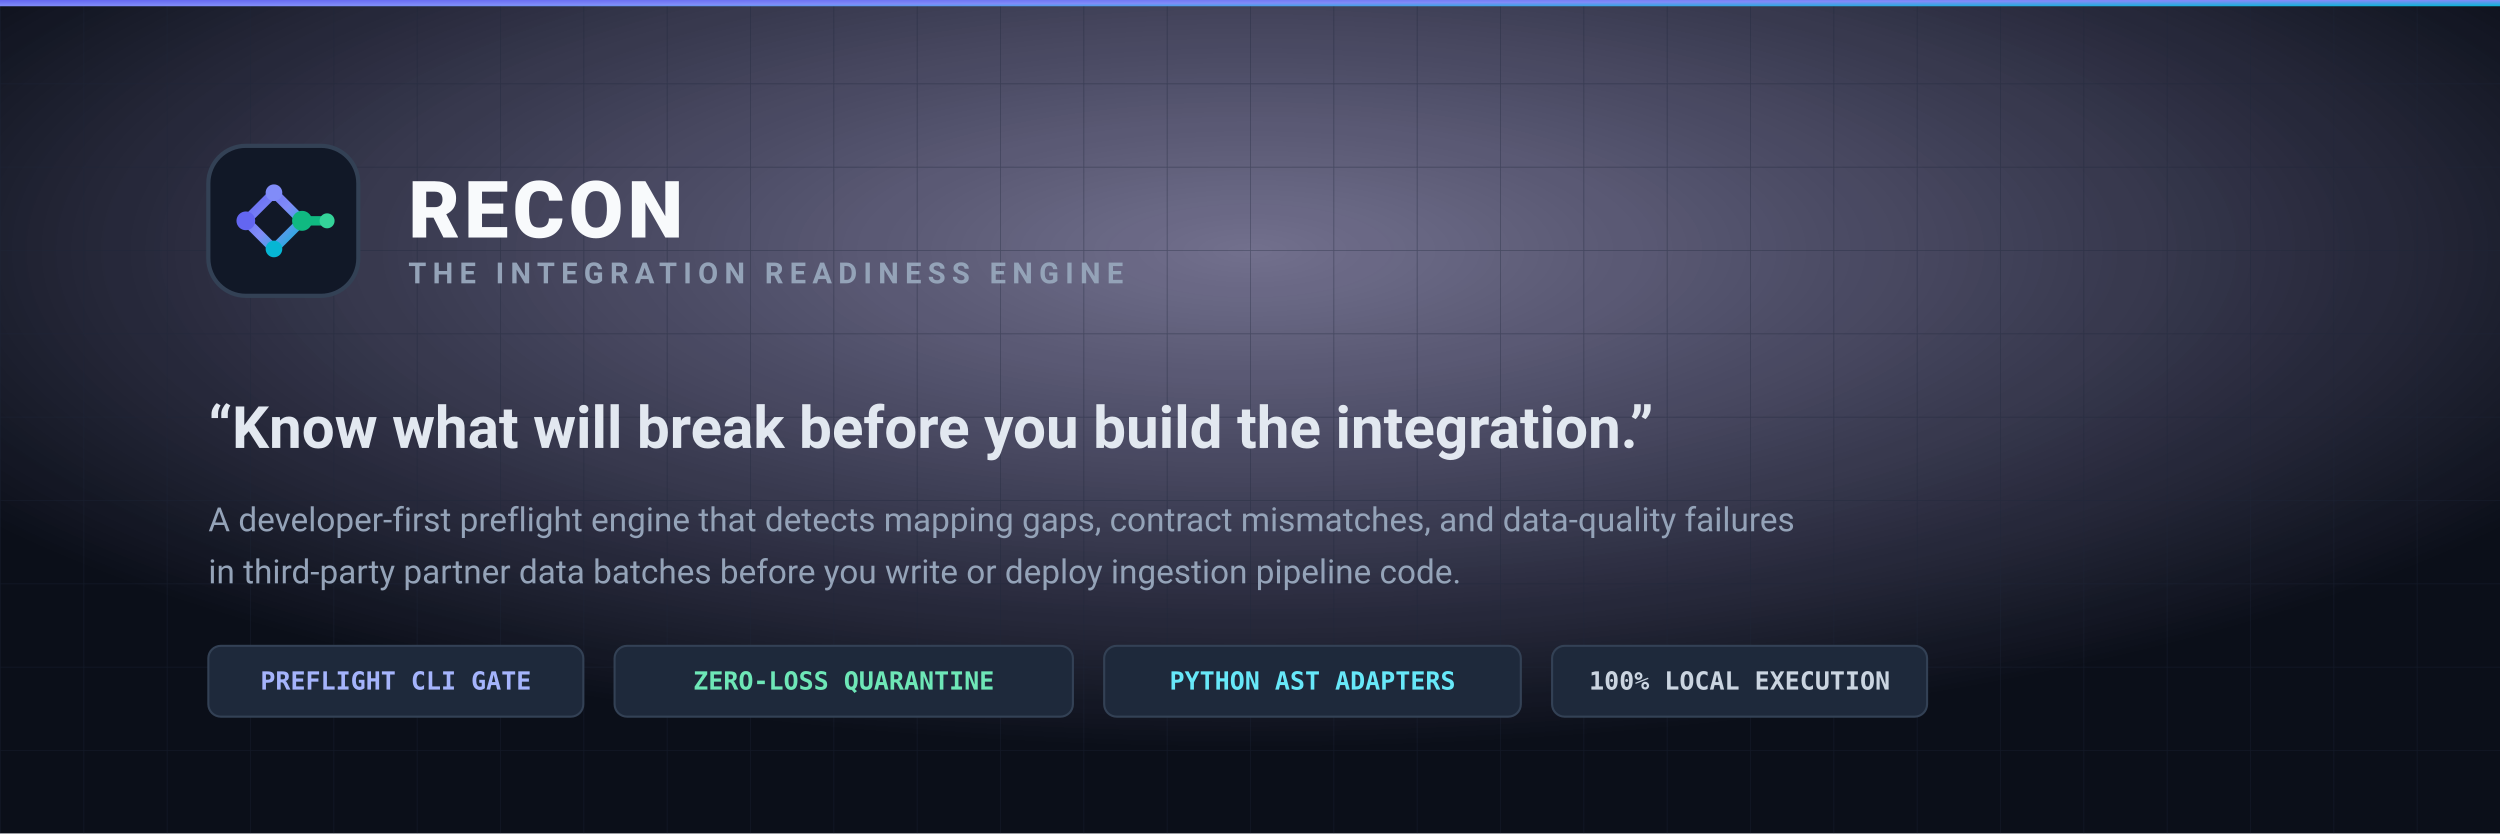
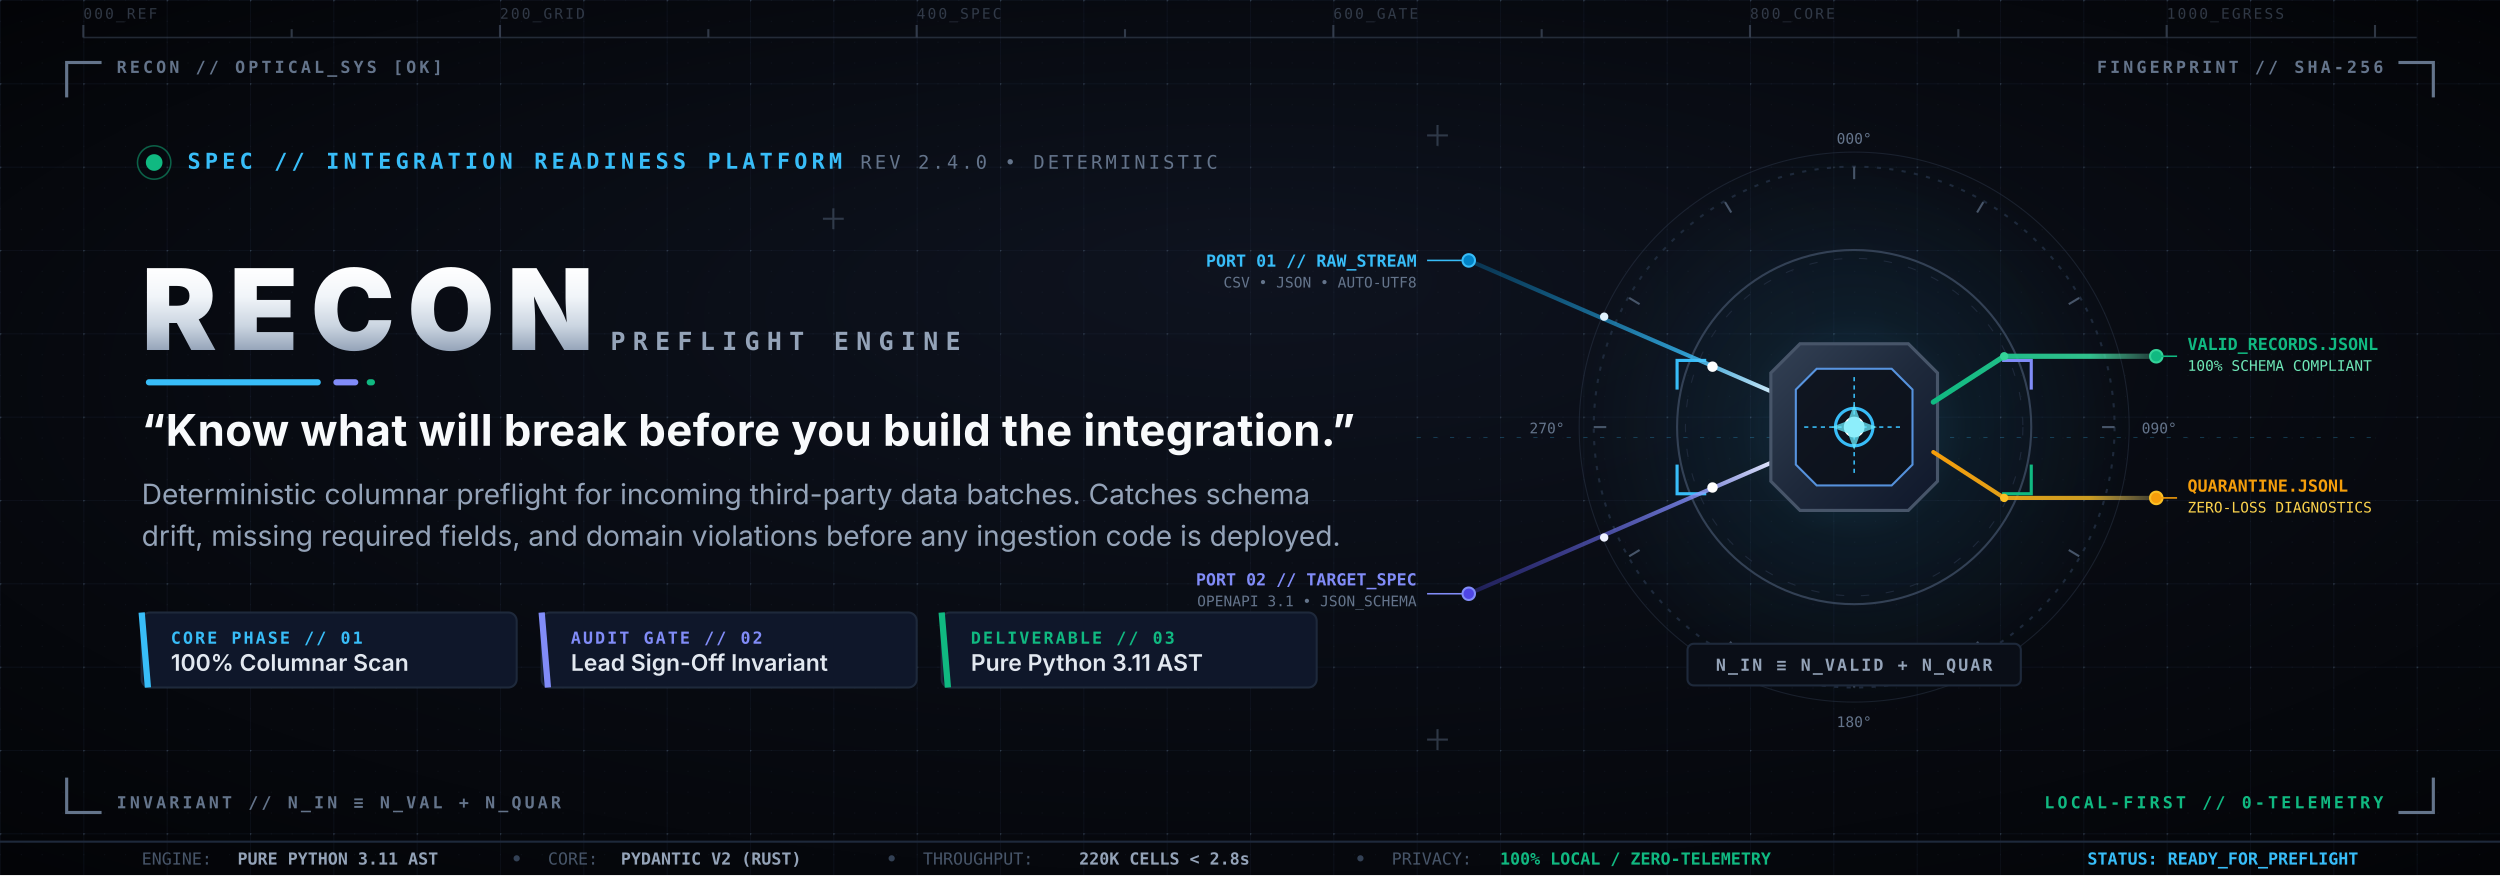
- <svg xmlns="http://www.w3.org/2000/svg" viewBox="0 0 1200 400" width="1200" height="400" role="img" aria-label="Recon Banner">
+ <svg xmlns="http://www.w3.org/2000/svg" viewBox="0 0 1200 420" width="1200" height="420" role="img" aria-label="Recon — The Integration Readiness Engine">
  <defs>
-     <linearGradient id="bannerGrad" x1="0%" y1="0%" x2="100%" y2="100%">
-       <stop offset="0%" stop-color="#6366F1" />
-       <stop offset="50%" stop-color="#818CF8" />
-       <stop offset="100%" stop-color="#06B6D4" />
-     </linearGradient>
-     <radialGradient id="ambientGlow" cx="50%" cy="30%" r="60%">
-       <stop offset="0%" stop-color="#1E1B4B" stop-opacity="0.6" />
-       <stop offset="100%" stop-color="#0B0F19" stop-opacity="1" />
+     <radialGradient id="vfxCanvasGrad" cx="50%" cy="50%" r="70%" fx="50%" fy="30%">
+       <stop offset="0%" stop-color="#0E131F" />
+       <stop offset="55%" stop-color="#080B12" />
+       <stop offset="100%" stop-color="#030407" />
    </radialGradient>
-     <pattern id="grid" width="40" height="40" patternUnits="userSpaceOnUse">
-       <path d="M 40 0 L 0 0 0 40" fill="none" stroke="#1E293B" stroke-width="0.75" stroke-opacity="0.4" />
+     <linearGradient id="titaniumGrad" x1="0%" y1="0%" x2="0%" y2="100%">
+       <stop offset="0%" stop-color="#FFFFFF" />
+       <stop offset="35%" stop-color="#F1F5F9" />
+       <stop offset="70%" stop-color="#CBD5E1" />
+       <stop offset="100%" stop-color="#94A3B8" />
+     </linearGradient>
+     <linearGradient id="laserEmerald" x1="0%" y1="0%" x2="100%" y2="0%">
+       <stop offset="0%" stop-color="#10B981" stop-opacity="1" />
+       <stop offset="70%" stop-color="#34D399" stop-opacity="0.9" />
+       <stop offset="100%" stop-color="#6EE7B7" stop-opacity="0.2" />
+     </linearGradient>
+     <linearGradient id="laserAmber" x1="0%" y1="0%" x2="100%" y2="0%">
+       <stop offset="0%" stop-color="#F59E0B" stop-opacity="1" />
+       <stop offset="70%" stop-color="#FBBF24" stop-opacity="0.8" />
+       <stop offset="100%" stop-color="#FDE68A" stop-opacity="0.2" />
+     </linearGradient>
+     <linearGradient id="portCyan" x1="0%" y1="0%" x2="100%" y2="100%">
+       <stop offset="0%" stop-color="#0284C7" stop-opacity="0.3" />
+       <stop offset="70%" stop-color="#38BDF8" stop-opacity="0.8" />
+       <stop offset="100%" stop-color="#E0F2FE" stop-opacity="1" />
+     </linearGradient>
+     <linearGradient id="portIndigo" x1="0%" y1="100%" x2="100%" y2="0%">
+       <stop offset="0%" stop-color="#4F46E5" stop-opacity="0.3" />
+       <stop offset="70%" stop-color="#818CF8" stop-opacity="0.8" />
+       <stop offset="100%" stop-color="#EEF2FF" stop-opacity="1" />
+     </linearGradient>
+     <linearGradient id="anamorphicFlare" x1="0%" y1="0%" x2="100%" y2="0%">
+       <stop offset="0%" stop-color="#38BDF8" stop-opacity="0" />
+       <stop offset="30%" stop-color="#38BDF8" stop-opacity="0.15" />
+       <stop offset="50%" stop-color="#60A5FA" stop-opacity="0.4" />
+       <stop offset="70%" stop-color="#818CF8" stop-opacity="0.15" />
+       <stop offset="100%" stop-color="#818CF8" stop-opacity="0" />
+     </linearGradient>
+     <pattern id="coordGrid" width="40" height="40" patternUnits="userSpaceOnUse">
+       <path d="M 40 0 L 0 0 0 40" fill="none" stroke="#1E293B" stroke-width="0.5" stroke-opacity="0.45" />
+       <circle cx="0" cy="0" r="0.75" fill="#475569" fill-opacity="0.6" />
    </pattern>
+     <pattern id="microMesh" width="10" height="10" patternUnits="userSpaceOnUse">
+       <circle cx="0" cy="0" r="0.4" fill="#334155" fill-opacity="0.35" />
+     </pattern>
+     <linearGradient id="bezelGrad" x1="0%" y1="0%" x2="100%" y2="100%">
+       <stop offset="0%" stop-color="#334155" />
+       <stop offset="50%" stop-color="#1E293B" />
+       <stop offset="100%" stop-color="#0F172A" />
+     </linearGradient>
+     <radialGradient id="coreGlow" cx="50%" cy="50%" r="50%">
+       <stop offset="0%" stop-color="#38BDF8" stop-opacity="0.6" />
+       <stop offset="40%" stop-color="#38BDF8" stop-opacity="0.2" />
+       <stop offset="100%" stop-color="#38BDF8" stop-opacity="0" />
+     </radialGradient>
  </defs>
-   <rect width="1200" height="400" fill="url(#ambientGlow)" />
-   <rect width="1200" height="400" fill="url(#grid)" />
-   <rect width="1200" height="3" fill="url(#bannerGrad)" />
-   <g transform="translate(100, 70)">
+   <rect width="1200" height="420" fill="url(#vfxCanvasGrad)" />
+   <rect width="1200" height="420" fill="url(#coordGrid)" />
+   <rect width="1200" height="420" fill="url(#microMesh)" />
+   <line x1="0" y1="210" x2="1200" y2="210" stroke="url(#anamorphicFlare)" stroke-width="1" />
+   <line x1="680" y1="210" x2="1140" y2="210" stroke="#38BDF8" stroke-width="0.5" stroke-opacity="0.25" stroke-dasharray="2, 6" />
+   <g opacity="0.45">
+     <line x1="40" y1="18" x2="1160" y2="18" stroke="#475569" stroke-width="0.75" />
+     <path d="M 40 12 L 40 18 M 140 14 L 140 18 M 240 12 L 240 18 M 340 14 L 340 18 M 440 12 L 440 18 M 540 14 L 540 18 M 640 12 L 640 18 M 740 14 L 740 18 M 840 12 L 840 18 M 940 14 L 940 18 M 1040 12 L 1040 18 M 1140 12 L 1140 18" stroke="#64748B" stroke-width="1" />
+     <text x="40" y="9" font-family="'SF Mono', 'JetBrains Mono', Consolas, monospace" font-size="7" fill="#64748B" letter-spacing="1">000_REF</text>
+     <text x="240" y="9" font-family="'SF Mono', 'JetBrains Mono', Consolas, monospace" font-size="7" fill="#64748B" letter-spacing="1">200_GRID</text>
+     <text x="440" y="9" font-family="'SF Mono', 'JetBrains Mono', Consolas, monospace" font-size="7" fill="#64748B" letter-spacing="1">400_SPEC</text>
+     <text x="640" y="9" font-family="'SF Mono', 'JetBrains Mono', Consolas, monospace" font-size="7" fill="#64748B" letter-spacing="1">600_GATE</text>
+     <text x="840" y="9" font-family="'SF Mono', 'JetBrains Mono', Consolas, monospace" font-size="7" fill="#64748B" letter-spacing="1">800_CORE</text>
+     <text x="1040" y="9" font-family="'SF Mono', 'JetBrains Mono', Consolas, monospace" font-size="7" fill="#64748B" letter-spacing="1">1000_EGRESS</text>
+   </g>
+   <path d="M 32 46 L 32 30 L 48 30" fill="none" stroke="#64748B" stroke-width="1.5" stroke-linecap="square" />
+   <text x="56" y="35" font-family="'SF Mono', 'JetBrains Mono', Consolas, monospace" font-size="8" font-weight="600" fill="#64748B" letter-spacing="1.5">RECON // OPTICAL_SYS [OK]</text>
+   <path d="M 1168 46 L 1168 30 L 1152 30" fill="none" stroke="#64748B" stroke-width="1.5" stroke-linecap="square" />
+   <text x="1144" y="35" font-family="'SF Mono', 'JetBrains Mono', Consolas, monospace" font-size="8" font-weight="600" fill="#64748B" letter-spacing="1.5" text-anchor="end">FINGERPRINT // SHA-256</text>
+   <path d="M 32 374 L 32 390 L 48 390" fill="none" stroke="#64748B" stroke-width="1.5" stroke-linecap="square" />
+   <text x="56" y="388" font-family="'SF Mono', 'JetBrains Mono', Consolas, monospace" font-size="8" font-weight="600" fill="#64748B" letter-spacing="1.5">INVARIANT // N_IN ≡ N_VAL + N_QUAR</text>
+   <path d="M 1168 374 L 1168 390 L 1152 390" fill="none" stroke="#64748B" stroke-width="1.5" stroke-linecap="square" />
+   <text x="1144" y="388" font-family="'SF Mono', 'JetBrains Mono', Consolas, monospace" font-size="8" font-weight="600" fill="#10B981" letter-spacing="1.5" text-anchor="end">LOCAL-FIRST // 0-TELEMETRY</text>
+   <g stroke="#475569" stroke-width="1" opacity="0.6">
+     <path d="M 395 105 L 405 105 M 400 100 L 400 110" />
+     <path d="M 395 315 L 405 315 M 400 310 L 400 320" />
+     <path d="M 685 65 L 695 65 M 690 60 L 690 70" />
+     <path d="M 685 355 L 695 355 M 690 350 L 690 360" />
+   </g>
+   <g transform="translate(68, 72)">
    <g transform="translate(0, 0)">
-       <rect width="72" height="72" rx="18" fill="#111827" stroke="#334155" stroke-width="2" />
-       <path d="M 18 36 L 31.5 22.5 L 45 36 L 31.5 49.5 Z" fill="none" stroke="url(#bannerGrad)" stroke-width="4.5" stroke-linejoin="round" />
-       <line x1="45" y1="36" x2="57" y2="36" stroke="#10B981" stroke-width="4.5" stroke-linecap="round" />
-       <circle cx="18" cy="36" r="4.5" fill="#6366F1" />
-       <circle cx="31.5" cy="22.5" r="4" fill="#818CF8" />
-       <circle cx="31.5" cy="49.5" r="4" fill="#06B6D4" />
-       <circle cx="45" cy="36" r="4.8" fill="#10B981" />
-       <circle cx="57" cy="36" r="3.6" fill="#34D399" />
-     </g>
-     <text x="96" y="44" font-family="system-ui, -apple-system, 'Segoe UI', Roboto, sans-serif" font-size="38" font-weight="900" fill="#F8FAFC" letter-spacing="2">RECON</text>
-     <text x="96" y="66" font-family="system-ui, -apple-system, 'Segoe UI', Roboto, sans-serif" font-size="14" font-weight="700" fill="#94A3B8" letter-spacing="3">THE INTEGRATION READINESS ENGINE</text>
-     <text x="0" y="145" font-family="system-ui, -apple-system, 'Segoe UI', Roboto, sans-serif" font-size="28" font-weight="700" fill="#E2E8F0">
-       “Know what will break before you build the integration.”
-     </text>
-     <text x="0" y="185" font-family="system-ui, -apple-system, 'Segoe UI', Roboto, sans-serif" font-size="16" font-weight="400" fill="#94A3B8">
-       A developer-first preflight engine that detects mapping gaps, contract mismatches, and data-quality failures
-     </text>
-     <text x="0" y="210" font-family="system-ui, -apple-system, 'Segoe UI', Roboto, sans-serif" font-size="16" font-weight="400" fill="#94A3B8">
-       in third-party partner data batches before you write or deploy ingestion pipeline code.
-     </text>
-     <g transform="translate(0, 240)">
-       <rect x="0" y="0" width="180" height="34" rx="6" fill="#1E293B" stroke="#334155" stroke-width="1" />
-       <text x="90" y="21" font-family="'SF Mono', Menlo, Consolas, monospace" font-size="12" font-weight="600" fill="#A5B4FC" text-anchor="middle">PREFLIGHT CLI GATE</text>
-       <rect x="195" y="0" width="220" height="34" rx="6" fill="#1E293B" stroke="#334155" stroke-width="1" />
-       <text x="305" y="21" font-family="'SF Mono', Menlo, Consolas, monospace" font-size="12" font-weight="600" fill="#6EE7B7" text-anchor="middle">ZERO-LOSS QUARANTINE</text>
-       <rect x="430" y="0" width="200" height="34" rx="6" fill="#1E293B" stroke="#334155" stroke-width="1" />
-       <text x="530" y="21" font-family="'SF Mono', Menlo, Consolas, monospace" font-size="12" font-weight="600" fill="#67E8F9" text-anchor="middle">PYTHON AST ADAPTERS</text>
-       <rect x="645" y="0" width="180" height="34" rx="6" fill="#1E293B" stroke="#334155" stroke-width="1" />
-       <text x="735" y="21" font-family="'SF Mono', Menlo, Consolas, monospace" font-size="12" font-weight="600" fill="#CBD5E1" text-anchor="middle">100% LOCAL EXECUTION</text>
+       <circle cx="6" cy="6" r="4" fill="#10B981" />
+       <circle cx="6" cy="6" r="8" fill="none" stroke="#10B981" stroke-width="0.75" opacity="0.5" />
+       <text x="22" y="9" font-family="'SF Mono', 'JetBrains Mono', Consolas, monospace" font-size="10.5" font-weight="700" fill="#38BDF8" letter-spacing="2">
+         SPEC // INTEGRATION READINESS PLATFORM
+       </text>
+       <text x="345" y="9" font-family="'SF Mono', 'JetBrains Mono', Consolas, monospace" font-size="9" fill="#64748B" letter-spacing="1.5">
+         REV 2.4.0 • DETERMINISTIC
+       </text>
+     </g>
+     <g transform="translate(0, 52)">
+       <text x="0" y="44" font-family="system-ui, -apple-system, 'Inter', 'Segoe UI', Roboto, sans-serif" font-size="54" font-weight="900" fill="url(#titaniumGrad)" letter-spacing="6">
+         RECON
+       </text>
+       <rect x="2" y="58" width="84" height="3" fill="#38BDF8" rx="1.5" />
+       <rect x="92" y="58" width="12" height="3" fill="#818CF8" rx="1.5" />
+       <rect x="108" y="58" width="4" height="3" fill="#10B981" rx="1.5" />
+       <text x="225" y="44" font-family="'SF Mono', 'JetBrains Mono', Consolas, monospace" font-size="12" font-weight="600" fill="#94A3B8" letter-spacing="3.5">
+         PREFLIGHT ENGINE
+       </text>
+     </g>
+     <g transform="translate(0, 142)">
+       <text x="0" y="0" font-family="system-ui, -apple-system, 'Inter', 'Segoe UI', Roboto, sans-serif" font-size="21" font-weight="700" fill="#F8FAFC" letter-spacing="0.2">
+         “Know what will break before you build the integration.”
+       </text>
+       <text x="0" y="28" font-family="system-ui, -apple-system, 'Inter', 'Segoe UI', Roboto, sans-serif" font-size="13.5" font-weight="400" fill="#94A3B8">
+         Deterministic columnar preflight for incoming third-party data batches. Catches schema
+       </text>
+       <text x="0" y="48" font-family="system-ui, -apple-system, 'Inter', 'Segoe UI', Roboto, sans-serif" font-size="13.5" font-weight="400" fill="#94A3B8">
+         drift, missing required fields, and domain violations before any ingestion code is deployed.
+       </text>
+     </g>
+     <g transform="translate(0, 222)">
+       <g transform="translate(0, 0)">
+         <rect width="180" height="36" rx="4" fill="#0F172A" stroke="#1E293B" stroke-width="1" />
+         <line x1="0" y1="0" x2="3" y2="36" stroke="#38BDF8" stroke-width="3" />
+         <text x="14" y="15" font-family="'SF Mono', 'JetBrains Mono', Consolas, monospace" font-size="8" font-weight="700" fill="#38BDF8" letter-spacing="1">CORE PHASE // 01</text>
+         <text x="14" y="28" font-family="system-ui, -apple-system, sans-serif" font-size="11" font-weight="600" fill="#E2E8F0">100% Columnar Scan</text>
+       </g>
+       <g transform="translate(192, 0)">
+         <rect width="180" height="36" rx="4" fill="#0F172A" stroke="#1E293B" stroke-width="1" />
+         <line x1="0" y1="0" x2="3" y2="36" stroke="#818CF8" stroke-width="3" />
+         <text x="14" y="15" font-family="'SF Mono', 'JetBrains Mono', Consolas, monospace" font-size="8" font-weight="700" fill="#818CF8" letter-spacing="1">AUDIT GATE // 02</text>
+         <text x="14" y="28" font-family="system-ui, -apple-system, sans-serif" font-size="11" font-weight="600" fill="#E2E8F0">Lead Sign-Off Invariant</text>
+       </g>
+       <g transform="translate(384, 0)">
+         <rect width="180" height="36" rx="4" fill="#0F172A" stroke="#1E293B" stroke-width="1" />
+         <line x1="0" y1="0" x2="3" y2="36" stroke="#10B981" stroke-width="3" />
+         <text x="14" y="15" font-family="'SF Mono', 'JetBrains Mono', Consolas, monospace" font-size="8" font-weight="700" fill="#10B981" letter-spacing="1">DELIVERABLE // 03</text>
+         <text x="14" y="28" font-family="system-ui, -apple-system, sans-serif" font-size="11" font-weight="600" fill="#E2E8F0">Pure Python 3.11 AST</text>
+       </g>
+     </g>
+   </g>
+   <g transform="translate(890, 205)">
+     <circle cx="0" cy="0" r="135" fill="url(#coreGlow)" opacity="0.4" />
+     <circle cx="0" cy="0" r="125" fill="none" stroke="#1E293B" stroke-width="1" stroke-dasharray="2, 4" />
+     <circle cx="0" cy="0" r="132" fill="none" stroke="#334155" stroke-width="0.5" opacity="0.4" />
+     <text x="0" y="-136" font-family="'SF Mono', Consolas, monospace" font-size="7" fill="#64748B" text-anchor="middle">000°</text>
+     <text x="138" y="3" font-family="'SF Mono', Consolas, monospace" font-size="7" fill="#64748B" text-anchor="start">090°</text>
+     <text x="0" y="144" font-family="'SF Mono', Consolas, monospace" font-size="7" fill="#64748B" text-anchor="middle">180°</text>
+     <text x="-139" y="3" font-family="'SF Mono', Consolas, monospace" font-size="7" fill="#64748B" text-anchor="end">270°</text>
+     <g stroke="#475569" stroke-width="1">
+       <line x1="0" y1="-125" x2="0" y2="-119" />
+       <line x1="62" y1="-108" x2="59" y2="-103" />
+       <line x1="108" y1="-62" x2="103" y2="-59" />
+       <line x1="125" y1="0" x2="119" y2="0" />
+       <line x1="108" y1="62" x2="103" y2="59" />
+       <line x1="62" y1="108" x2="59" y2="103" />
+       <line x1="0" y1="125" x2="0" y2="119" />
+       <line x1="-62" y1="108" x2="-59" y2="103" />
+       <line x1="-108" y1="62" x2="-103" y2="59" />
+       <line x1="-125" y1="0" x2="-119" y2="0" />
+       <line x1="-108" y1="-62" x2="-103" y2="-59" />
+       <line x1="-62" y1="-108" x2="-59" y2="-103" />
+     </g>
+     <circle cx="0" cy="0" r="85" fill="none" stroke="#334155" stroke-width="1" />
+     <circle cx="0" cy="0" r="81" fill="none" stroke="#1E293B" stroke-width="0.5" stroke-dasharray="4, 8" />
+     <path d="M -85 -18 L -85 -32 L -71 -32" fill="none" stroke="#38BDF8" stroke-width="1.5" />
+     <path d="M 85 -18 L 85 -32 L 71 -32" fill="none" stroke="#818CF8" stroke-width="1.5" />
+     <path d="M -85 18 L -85 32 L -71 32" fill="none" stroke="#38BDF8" stroke-width="1.5" />
+     <path d="M 85 18 L 85 32 L 71 32" fill="none" stroke="#10B981" stroke-width="1.5" />
+     <g>
+       <line x1="-185" y1="-80" x2="-35" y2="-15" stroke="url(#portCyan)" stroke-width="2" stroke-linecap="round" />
+       <line x1="-185" y1="-80" x2="-205" y2="-80" stroke="#38BDF8" stroke-width="0.75" />
+       <circle cx="-185" cy="-80" r="3" fill="#0284C7" stroke="#38BDF8" stroke-width="1" />
+       <text x="-210" y="-77" font-family="'SF Mono', Consolas, monospace" font-size="8" font-weight="700" fill="#38BDF8" text-anchor="end">PORT 01 // RAW_STREAM</text>
+       <text x="-210" y="-67" font-family="'SF Mono', Consolas, monospace" font-size="7" fill="#64748B" text-anchor="end">CSV • JSON • AUTO-UTF8</text>
+       <circle cx="-120" cy="-53" r="2" fill="#E0F2FE" />
+       <circle cx="-68" cy="-29" r="2.5" fill="#FFFFFF" />
+     </g>
+     <g>
+       <line x1="-185" y1="80" x2="-35" y2="15" stroke="url(#portIndigo)" stroke-width="2" stroke-linecap="round" />
+       <line x1="-185" y1="80" x2="-205" y2="80" stroke="#818CF8" stroke-width="0.75" />
+       <circle cx="-185" cy="80" r="3" fill="#4F46E5" stroke="#818CF8" stroke-width="1" />
+       <text x="-210" y="76" font-family="'SF Mono', Consolas, monospace" font-size="8" font-weight="700" fill="#818CF8" text-anchor="end">PORT 02 // TARGET_SPEC</text>
+       <text x="-210" y="86" font-family="'SF Mono', Consolas, monospace" font-size="7" fill="#64748B" text-anchor="end">OPENAPI 3.1 • JSON_SCHEMA</text>
+       <circle cx="-120" cy="53" r="2" fill="#EEF2FF" />
+       <circle cx="-68" cy="29" r="2.5" fill="#FFFFFF" />
+     </g>
+     <polygon points="       -26,-40  26,-40        40,-26   40,26        26,40   -26,40        -40,26  -40,-26" fill="url(#bezelGrad)" stroke="#475569" stroke-width="1.5" />
+     <polygon points="       -18,-28  18,-28        28,-18   28,18        18,28   -18,28        -28,18  -28,-18" fill="#0B0F19" stroke="#60A5FA" stroke-width="1" opacity="0.85" />
+     <line x1="-24" y1="0" x2="24" y2="0" stroke="#38BDF8" stroke-width="0.75" stroke-dasharray="2, 2" />
+     <line x1="0" y1="-24" x2="0" y2="24" stroke="#38BDF8" stroke-width="0.75" stroke-dasharray="2, 2" />
+     <circle cx="0" cy="0" r="5" fill="#FFFFFF" />
+     <circle cx="0" cy="0" r="9" fill="none" stroke="#38BDF8" stroke-width="1.5" />
+     <polygon points="0,-11 3,-3 11,0 3,3 0,11 -3,3 -11,0 -3,-3" fill="#67E8F9" opacity="0.75" />
+     <g>
+       <path d="M 38 -12 L 72 -34 L 145 -34" fill="none" stroke="url(#laserEmerald)" stroke-width="2.5" stroke-linecap="round" />
+       <circle cx="72" cy="-34" r="2" fill="#34D399" />
+       <circle cx="145" cy="-34" r="3" fill="#10B981" stroke="#34D399" stroke-width="1" />
+       <line x1="145" y1="-34" x2="155" y2="-34" stroke="#10B981" stroke-width="0.75" />
+       <text x="160" y="-37" font-family="'SF Mono', Consolas, monospace" font-size="8" font-weight="700" fill="#10B981">VALID_RECORDS.JSONL</text>
+       <text x="160" y="-27" font-family="'SF Mono', Consolas, monospace" font-size="7" fill="#6EE7B7">100% SCHEMA COMPLIANT</text>
+     </g>
+     <g>
+       <path d="M 38 12 L 72 34 L 145 34" fill="none" stroke="url(#laserAmber)" stroke-width="2" stroke-linecap="round" />
+       <circle cx="72" cy="34" r="2" fill="#FBBF24" />
+       <circle cx="145" cy="34" r="3" fill="#F59E0B" stroke="#FBBF24" stroke-width="1" />
+       <line x1="145" y1="34" x2="155" y2="34" stroke="#F59E0B" stroke-width="0.75" />
+       <text x="160" y="31" font-family="'SF Mono', Consolas, monospace" font-size="8" font-weight="700" fill="#F59E0B">QUARANTINE.JSONL</text>
+       <text x="160" y="41" font-family="'SF Mono', Consolas, monospace" font-size="7" fill="#FCD34D">ZERO-LOSS DIAGNOSTICS</text>
+     </g>
+     <g transform="translate(0, 114)">
+       <rect x="-80" y="-10" width="160" height="20" rx="3" fill="#0A0E17" stroke="#1E293B" stroke-width="1" />
+       <text x="0" y="3" font-family="'SF Mono', Consolas, monospace" font-size="8" font-weight="700" fill="#94A3B8" text-anchor="middle" letter-spacing="1">
+         N_IN ≡ N_VALID + N_QUAR
+       </text>
+     </g>
+   </g>
+   <g transform="translate(0, 404)">
+     <line x1="0" y1="0" x2="1200" y2="0" stroke="#1E293B" stroke-width="1" />
+     <g transform="translate(68, 11)">
+       <text x="0" y="0" font-family="'SF Mono', Consolas, monospace" font-size="8" fill="#475569">ENGINE:</text>
+       <text x="46" y="0" font-family="'SF Mono', Consolas, monospace" font-size="8" font-weight="600" fill="#94A3B8">PURE PYTHON 3.11 AST</text>
+       <circle cx="180" cy="-3" r="1.5" fill="#334155" />
+       <text x="195" y="0" font-family="'SF Mono', Consolas, monospace" font-size="8" fill="#475569">CORE:</text>
+       <text x="230" y="0" font-family="'SF Mono', Consolas, monospace" font-size="8" font-weight="600" fill="#94A3B8">PYDANTIC V2 (RUST)</text>
+       <circle cx="360" cy="-3" r="1.5" fill="#334155" />
+       <text x="375" y="0" font-family="'SF Mono', Consolas, monospace" font-size="8" fill="#475569">THROUGHPUT:</text>
+       <text x="450" y="0" font-family="'SF Mono', Consolas, monospace" font-size="8" font-weight="600" fill="#94A3B8">220K CELLS &lt; 2.8s</text>
+       <circle cx="585" cy="-3" r="1.5" fill="#334155" />
+       <text x="600" y="0" font-family="'SF Mono', Consolas, monospace" font-size="8" fill="#475569">PRIVACY:</text>
+       <text x="652" y="0" font-family="'SF Mono', Consolas, monospace" font-size="8" font-weight="600" fill="#10B981">100% LOCAL / ZERO-TELEMETRY</text>
+       <text x="1064" y="0" font-family="'SF Mono', Consolas, monospace" font-size="8" font-weight="700" fill="#38BDF8" text-anchor="end">STATUS: READY_FOR_PREFLIGHT</text>
    </g>
  </g>
</svg>
